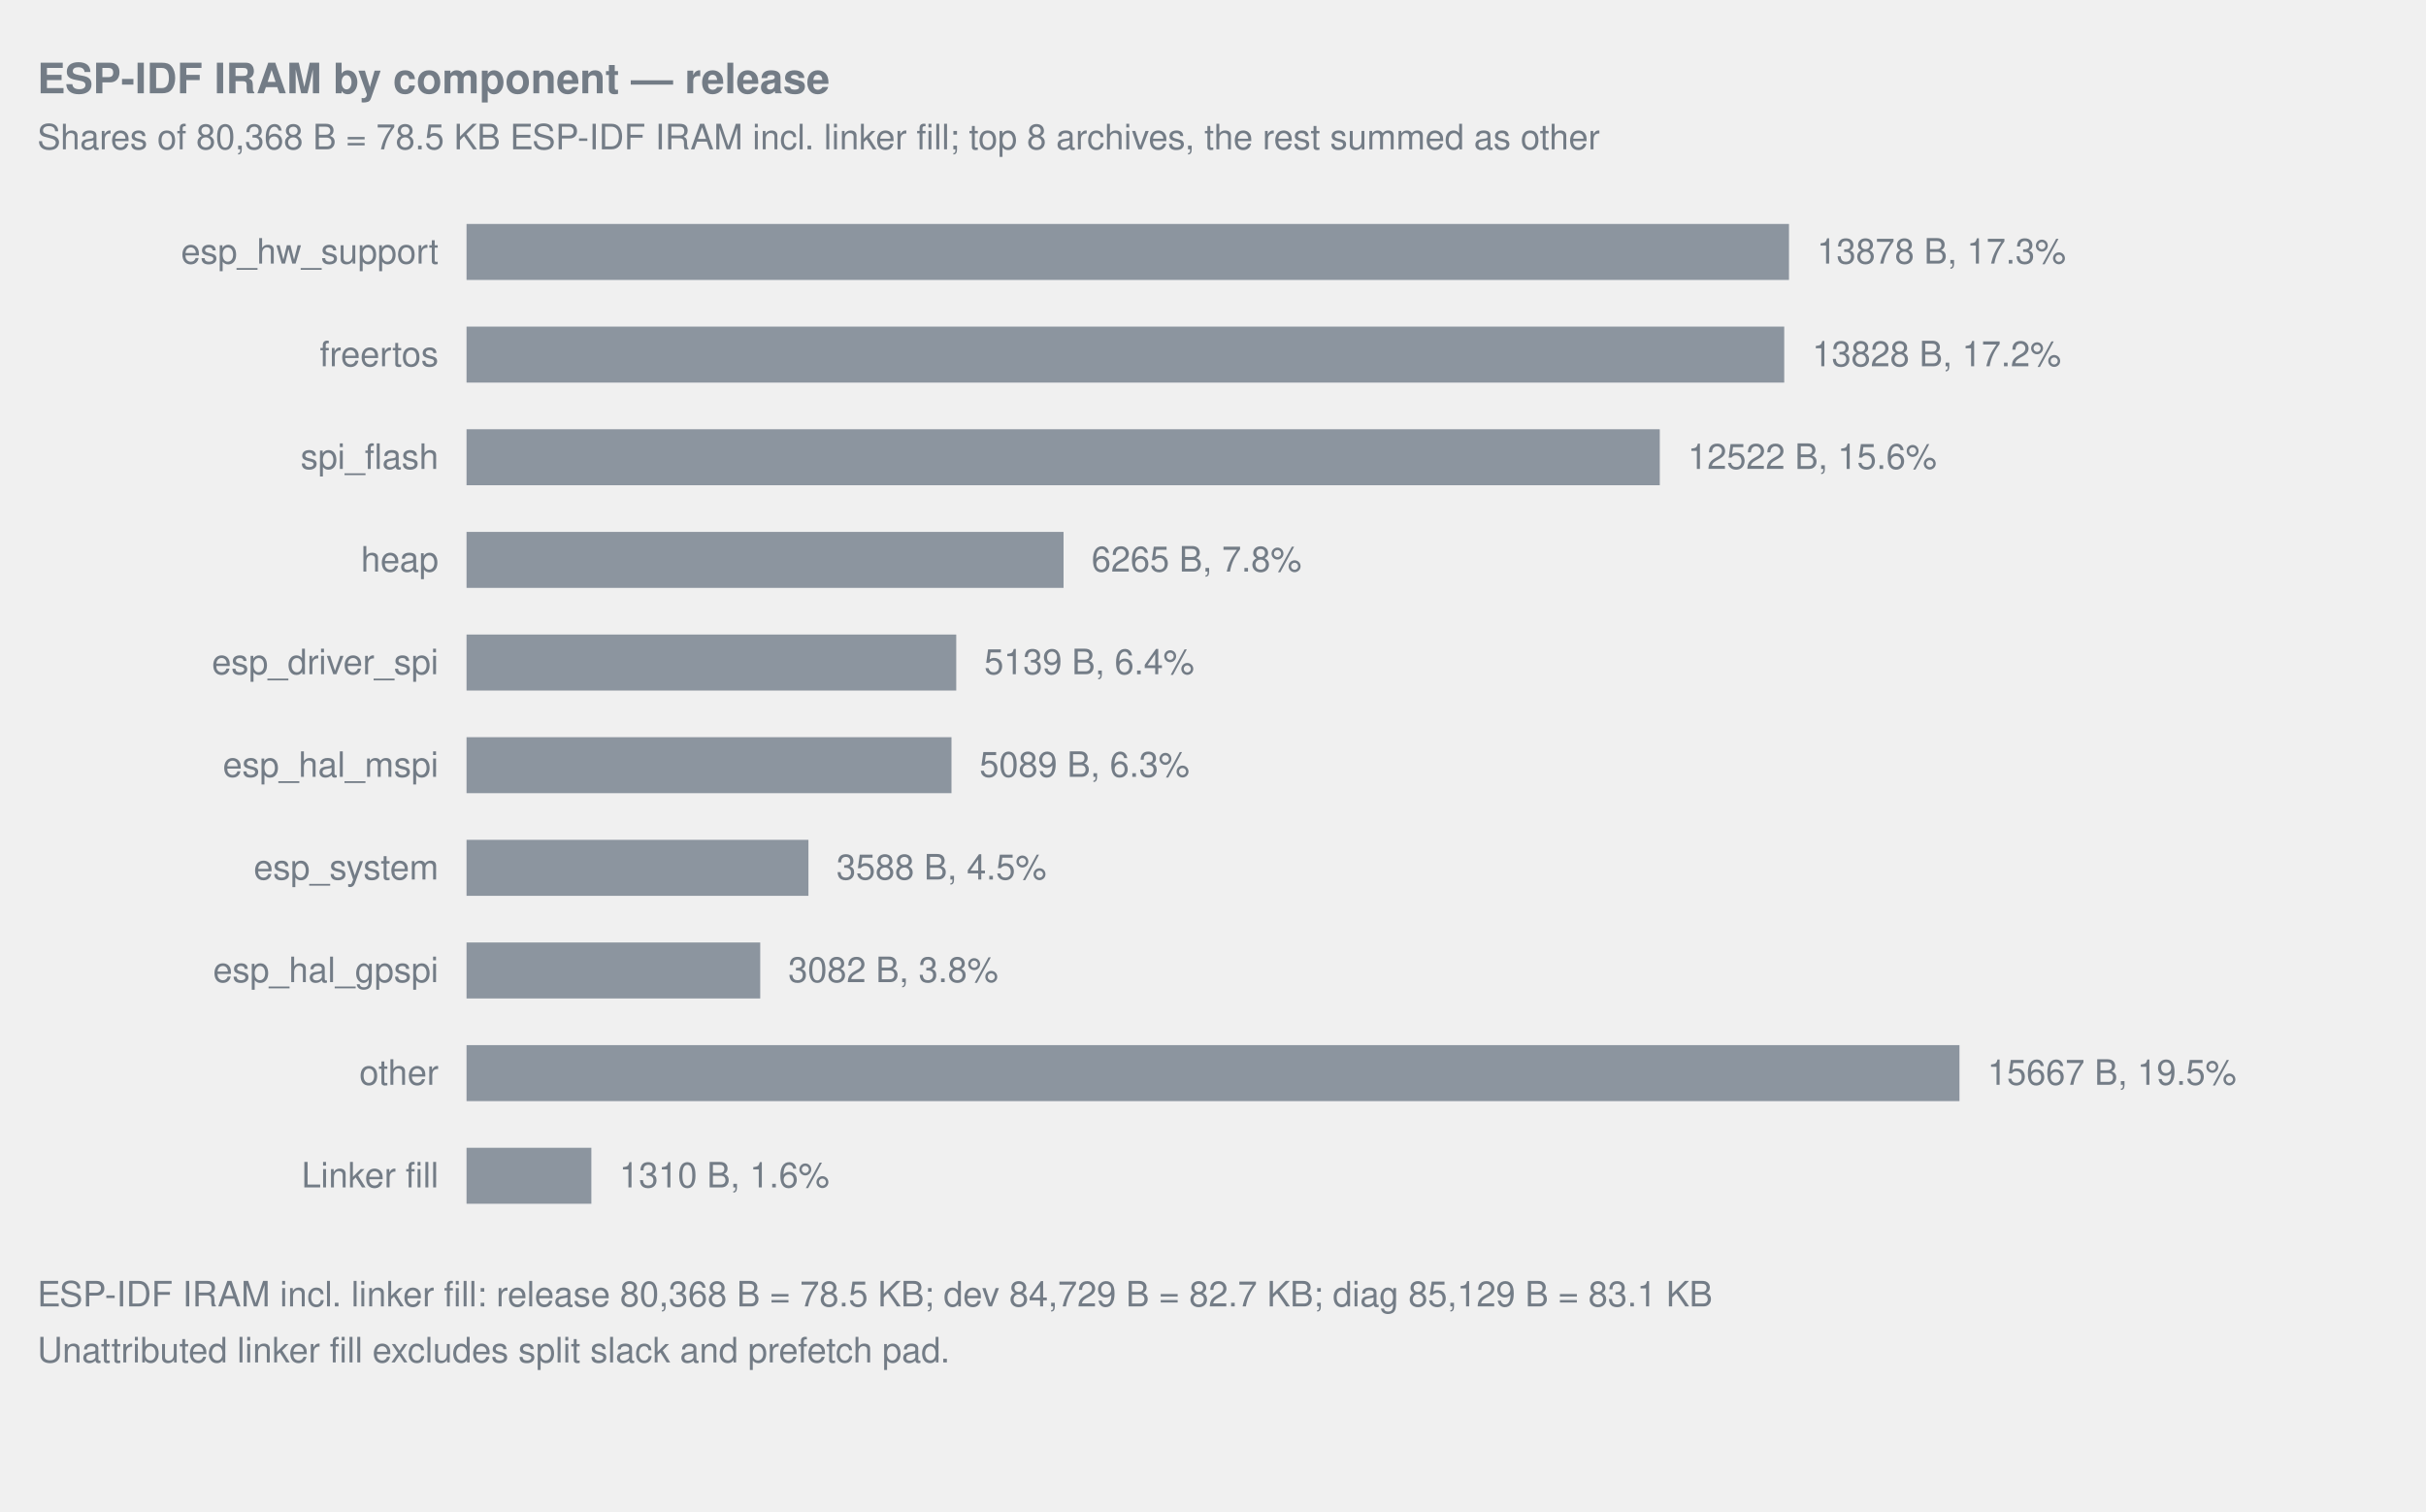
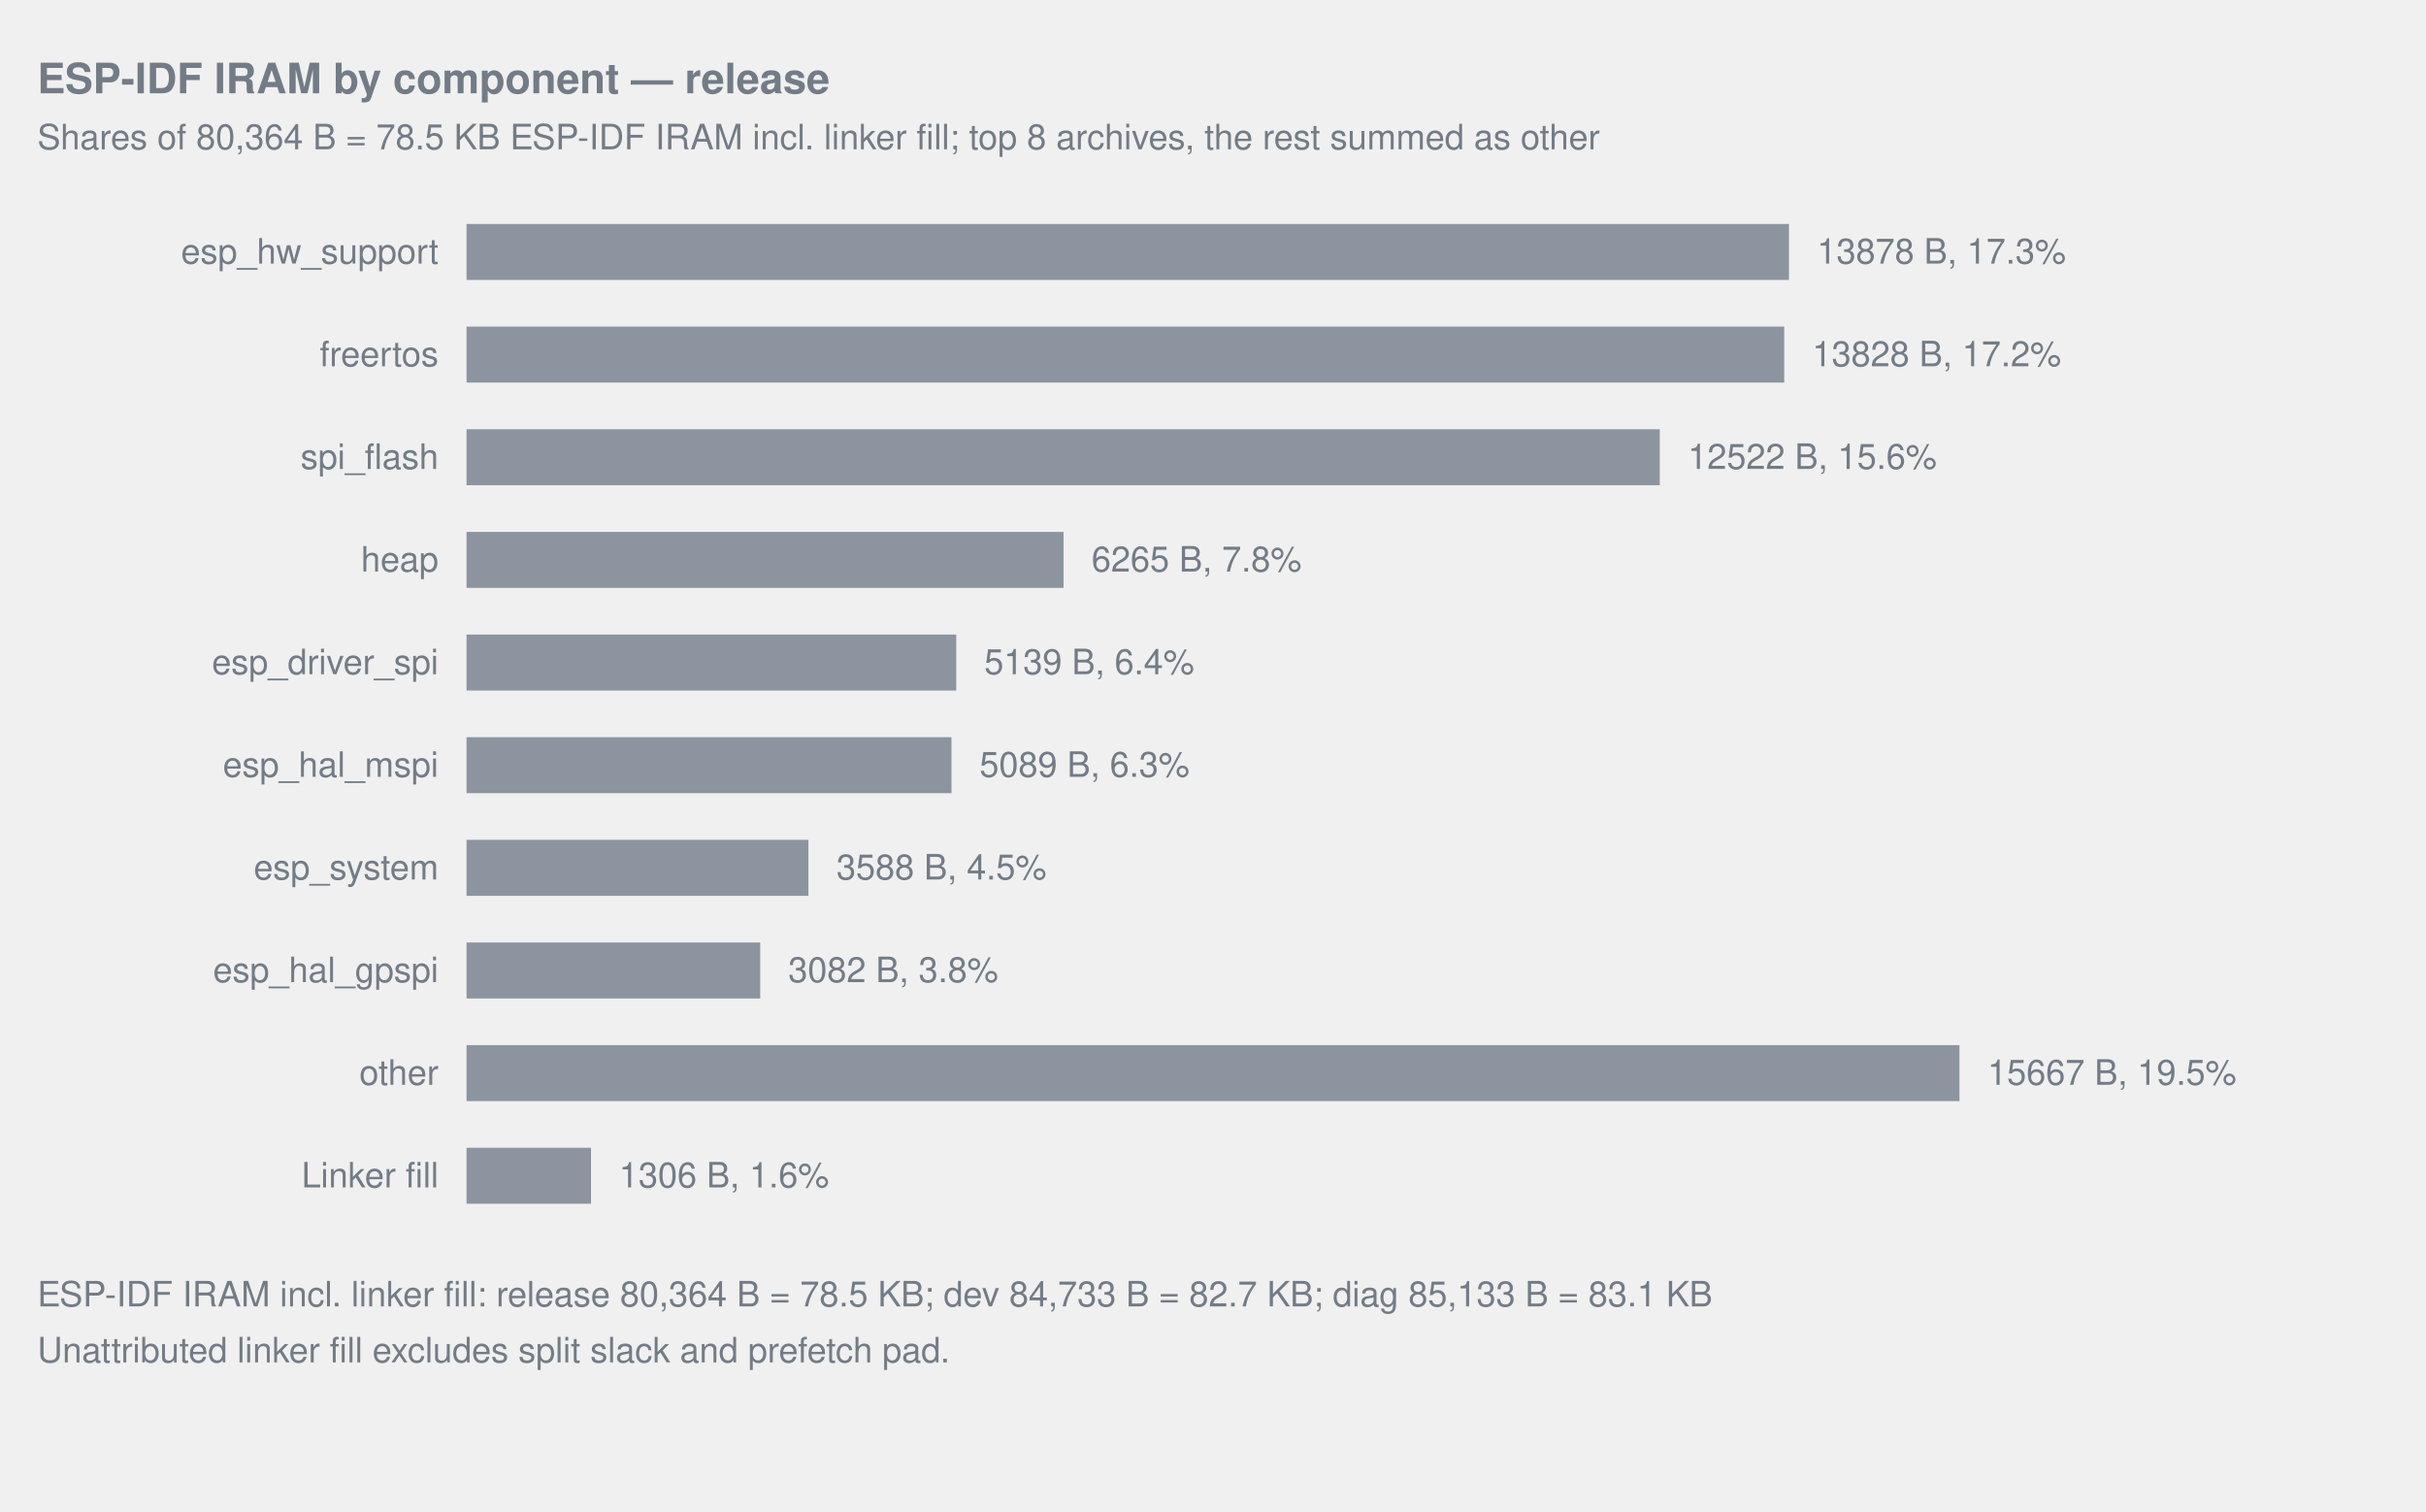
<svg xmlns="http://www.w3.org/2000/svg" width="1040" viewBox="0 0 1040 648" role="img">
  <style>text{fill:#737c86;font-family:-apple-system,Segoe UI,Helvetica,Arial,sans-serif;font-size:15px}.title{font-size:18px;font-weight:600}.note{font-size:12px}.inside{fill:#1f2328}.overlay-inside{fill:#ffffff}</style>
  <text x="16" y="40" text-anchor="start" class="title">ESP-IDF IRAM by component — release</text>
-   <text x="16" y="64" text-anchor="start">Shares of 80,368 B = 78.5 KB ESP-IDF IRAM incl. linker fill; top 8 archives, the rest summed as other</text>
+   <text x="16" y="64" text-anchor="start">Shares of 80,364 B = 78.5 KB ESP-IDF IRAM incl. linker fill; top 8 archives, the rest summed as other</text>
  <text x="188" y="113" text-anchor="end">esp_hw_support</text>
  <rect x="200.00" y="96" width="566.92" height="24" fill="#8c959f" data-label="esp_hw_support" data-bytes="13878" />
  <text x="778.92" y="113" text-anchor="start">13878 B, 17.3%</text>
  <text x="188" y="157" text-anchor="end">freertos</text>
  <rect x="200.00" y="140" width="564.88" height="24" fill="#8c959f" data-label="freertos" data-bytes="13828" />
  <text x="776.88" y="157" text-anchor="start">13828 B, 17.2%</text>
  <text x="188" y="201" text-anchor="end">spi_flash</text>
  <rect x="200.00" y="184" width="511.53" height="24" fill="#8c959f" data-label="spi_flash" data-bytes="12522" />
  <text x="723.53" y="201" text-anchor="start">12522 B, 15.6%</text>
  <text x="188" y="245" text-anchor="end">heap</text>
  <rect x="200.00" y="228" width="255.93" height="24" fill="#8c959f" data-label="heap" data-bytes="6265" />
  <text x="467.93" y="245" text-anchor="start">6265 B, 7.8%</text>
  <text x="188" y="289" text-anchor="end">esp_driver_spi</text>
  <rect x="200.00" y="272" width="209.93" height="24" fill="#8c959f" data-label="esp_driver_spi" data-bytes="5139" />
  <text x="421.93" y="289" text-anchor="start">5139 B, 6.4%</text>
  <text x="188" y="333" text-anchor="end">esp_hal_mspi</text>
  <rect x="200.00" y="316" width="207.89" height="24" fill="#8c959f" data-label="esp_hal_mspi" data-bytes="5089" />
  <text x="419.89" y="333" text-anchor="start">5089 B, 6.3%</text>
  <text x="188" y="377" text-anchor="end">esp_system</text>
  <rect x="200.00" y="360" width="146.57" height="24" fill="#8c959f" data-label="esp_system" data-bytes="3588" />
  <text x="358.57" y="377" text-anchor="start">3588 B, 4.5%</text>
  <text x="188" y="421" text-anchor="end">esp_hal_gpspi</text>
  <rect x="200.00" y="404" width="125.90" height="24" fill="#8c959f" data-label="esp_hal_gpspi" data-bytes="3082" />
  <text x="337.90" y="421" text-anchor="start">3082 B, 3.8%</text>
  <text x="188" y="465" text-anchor="end">other</text>
  <rect x="200.00" y="448" width="640.00" height="24" fill="#8c959f" data-label="other" data-bytes="15667" />
  <text x="852.00" y="465" text-anchor="start">15667 B, 19.5%</text>
  <text x="188" y="509" text-anchor="end">Linker fill</text>
-   <rect x="200.00" y="492" width="53.51" height="24" fill="#8c959f" data-label="Linker fill" data-bytes="1310" />
-   <text x="265.51" y="509" text-anchor="start">1310 B, 1.6%</text>
-   <text x="16" y="560" text-anchor="start">ESP-IDF IRAM incl. linker fill: release 80,368 B = 78.5 KB; dev 84,729 B = 82.7 KB; diag 85,129 B = 83.1 KB</text>
+   <rect x="200.00" y="492" width="53.35" height="24" fill="#8c959f" data-label="Linker fill" data-bytes="1306" />
+   <text x="265.35" y="509" text-anchor="start">1306 B, 1.6%</text>
+   <text x="16" y="560" text-anchor="start">ESP-IDF IRAM incl. linker fill: release 80,364 B = 78.5 KB; dev 84,733 B = 82.7 KB; diag 85,133 B = 83.1 KB</text>
  <text x="16" y="584" text-anchor="start">Unattributed linker fill excludes split slack and prefetch pad.</text>
</svg>
